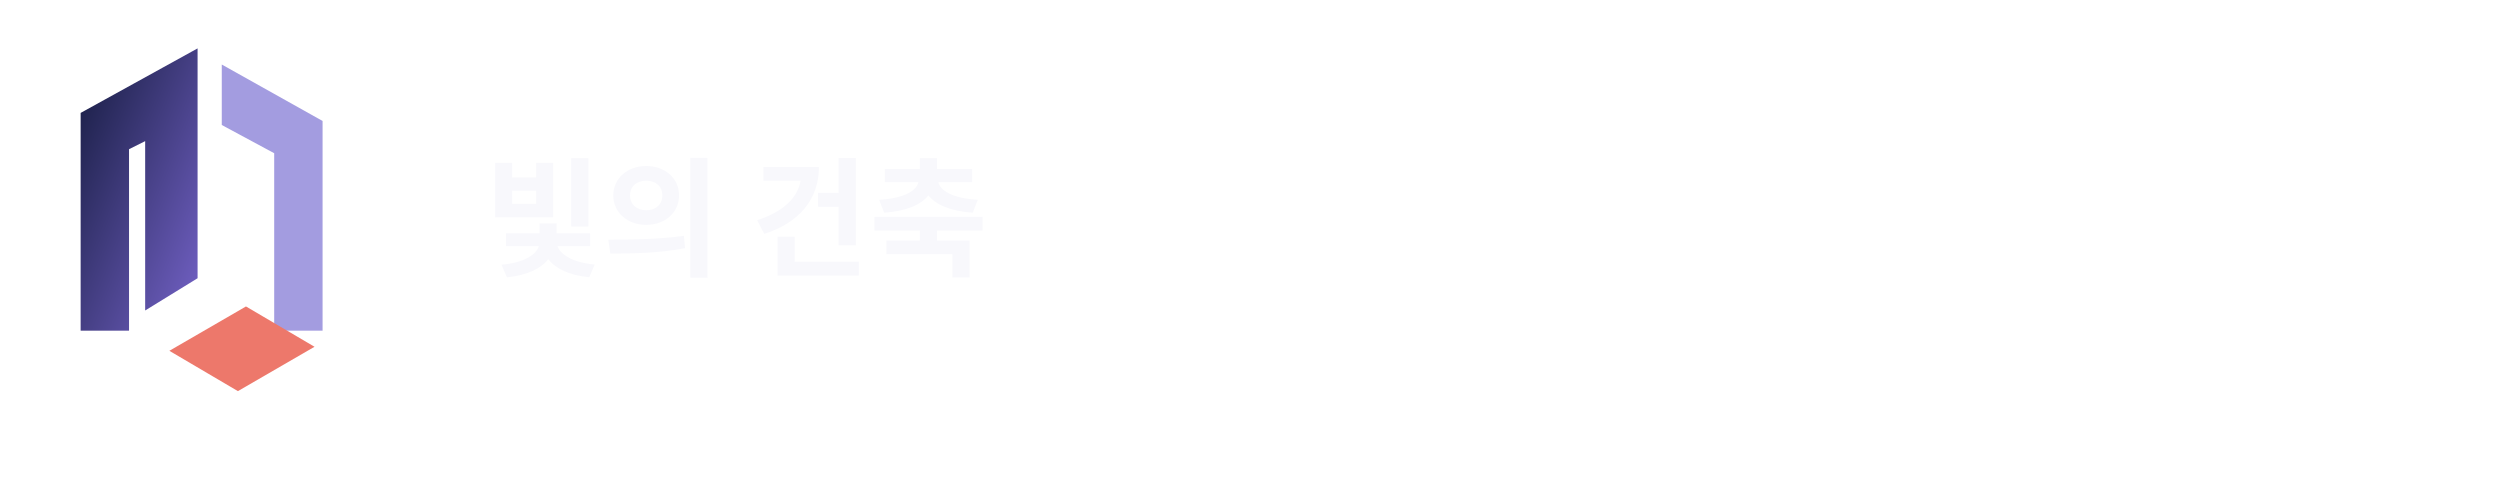
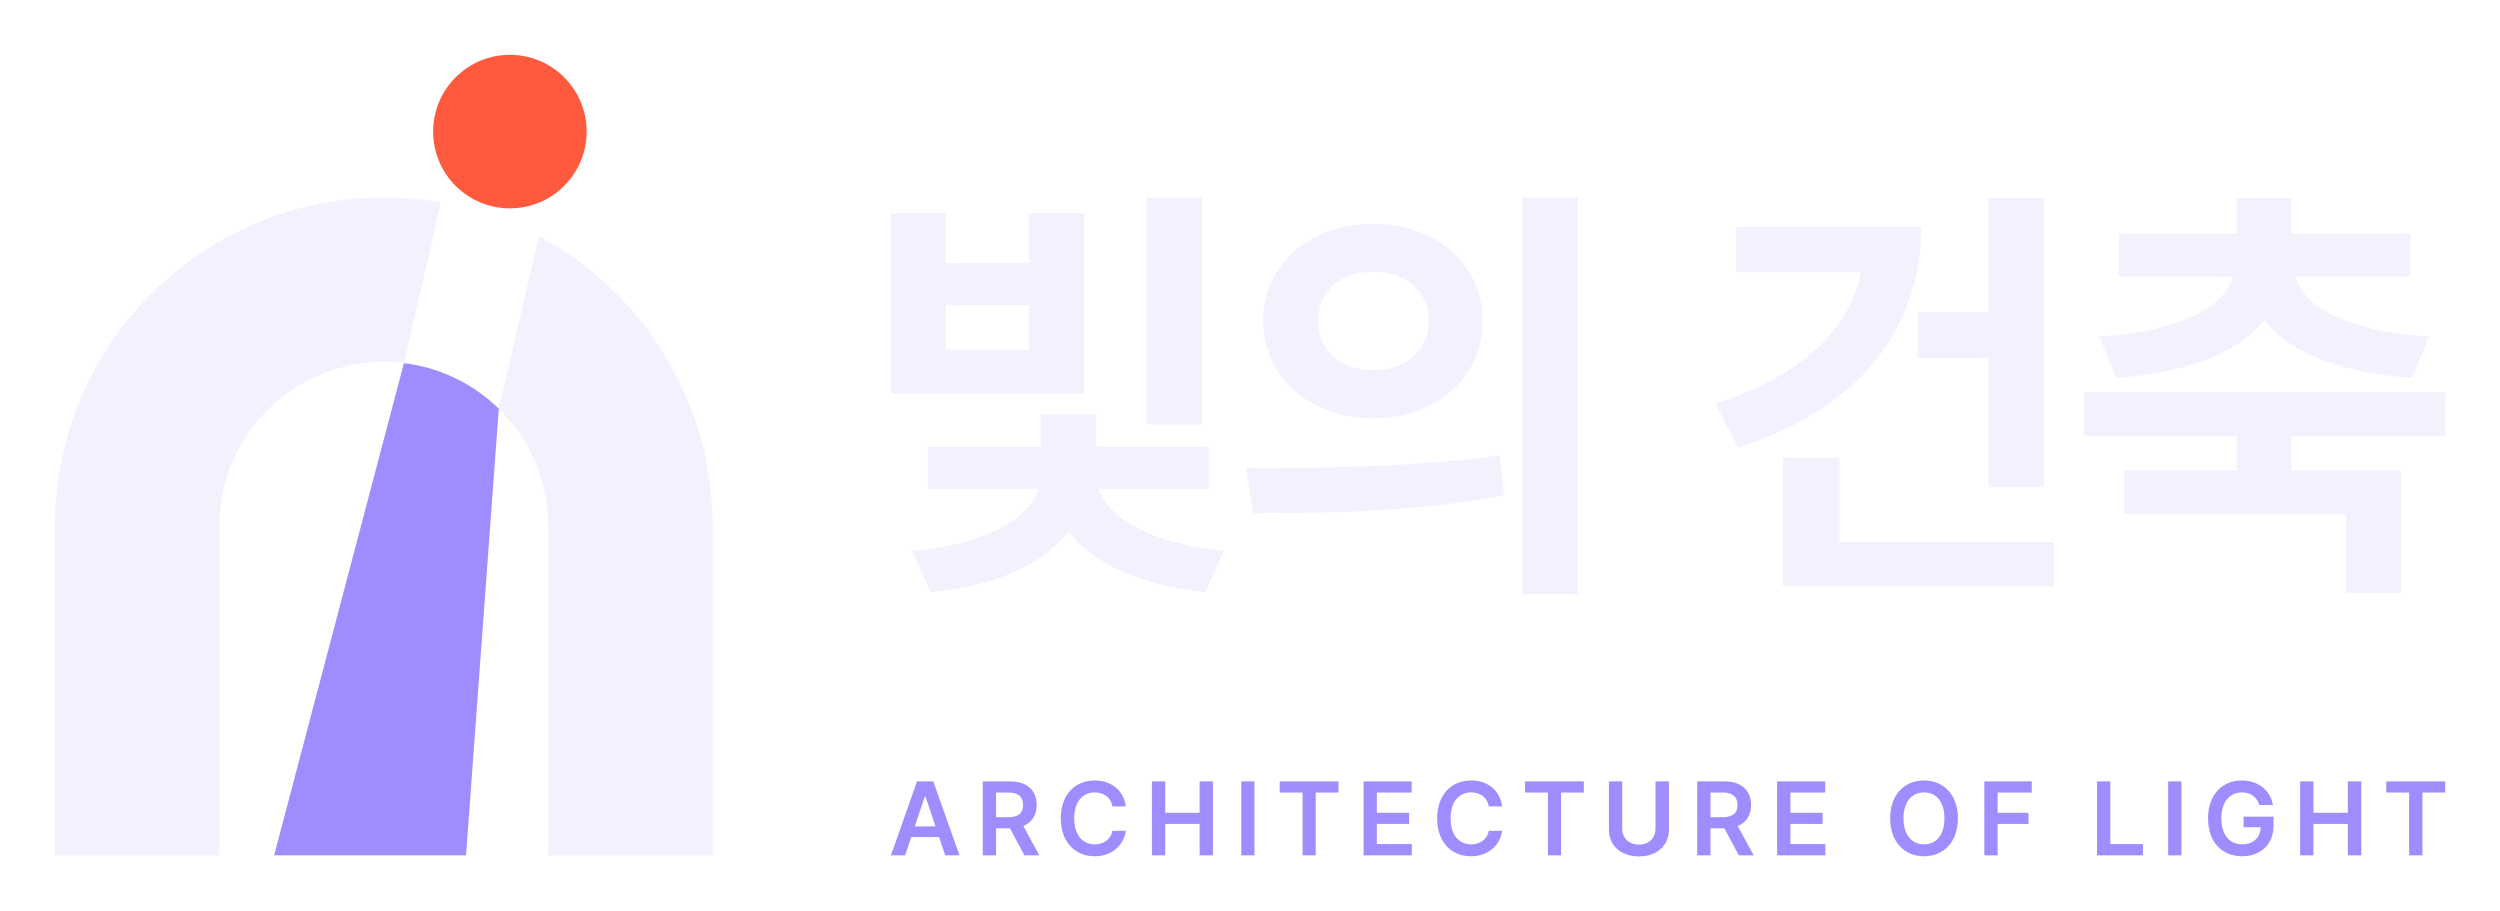
- <svg xmlns="http://www.w3.org/2000/svg" width="620" height="120" viewBox="0 0 620 120">
-   <svg width="100" height="108" viewBox="0 0 100 108">
-     <defs>
-       <linearGradient id="g" x2="1" y2="1">
-         <stop stop-color="#151B3F" />
-         <stop offset="1" stop-color="#7563C9" />
-       </linearGradient>
-     </defs>
-     <path d="M20 82V28L49 12v57L36 77V35l-4 2v45Z" fill="url(#g)" />
-     <path d="m55 16 25 14v52H68V38l-13-7Z" fill="#A39CE0" />
-     <path d="m42 87 19-11 17 10-19 11Z" fill="#ED786B" />
-   </svg>
-   <text x="120" y="66" text-anchor="start" font-family="Noto Sans KR,sans-serif" font-weight="600" font-size="32" fill="#F8F8FC">빛의 건축</text>
+ <svg xmlns="http://www.w3.org/2000/svg" viewBox="4 -2.4 182.39 66.4" role="img" aria-label="빛의 건축 Architecture of Light">
+   <path fill="#A08CFF" d="M33.47 24.09A12 12 0 0 1 40.39 27.42L38 60H24Z" />
+   <path fill="#F4F1FF" d="M8 60V36A24 24 0 0 1 36.18 12.37L33.47 24.09A12 12 0 0 0 20 36V60ZM43.31 14.83A24 24 0 0 1 56 36V60H44V36A12 12 0 0 0 40.39 27.42Z" />
+   <circle fill="#FF5A3D" cx="41.2" cy="7.2" r="5.6" />
+   <path fill="#F4F1FF" d="M91.69 12L87.66 12L87.66 28.57L91.69 28.57ZM92.2 30.19L83.98 30.19L83.98 27.84L79.92 27.84L79.92 30.19L71.7 30.19L71.7 33.26L79.76 33.26C79.19 35.23 76.16 37.34 70.52 37.8L71.89 40.79C76.76 40.36 80.2 38.68 81.95 36.38C83.71 38.63 87.11 40.34 91.95 40.79L93.31 37.77C87.76 37.3 84.73 35.17 84.17 33.26L92.2 33.26ZM73 13.14L69 13.14L69 26.31L83.09 26.31L83.09 13.14L79.06 13.14L79.06 16.79L73 16.79ZM73 23.11L73 19.87L79.06 19.87L79.06 23.11ZM104.18 13.94C99.61 13.9 96.15 16.89 96.15 21.01C96.15 25.17 99.61 28.12 104.18 28.12C108.75 28.12 112.18 25.17 112.18 21.01C112.18 16.89 108.75 13.9 104.18 13.94ZM104.18 17.43C106.5 17.43 108.21 18.76 108.24 21.01C108.21 23.3 106.46 24.6 104.18 24.6C101.89 24.6 100.15 23.3 100.18 21.01C100.15 18.76 101.89 17.43 104.18 17.43ZM119.1 12L115.06 12L115.06 40.95L119.1 40.95ZM94.94 31.74L95.42 35.04C100.47 35.04 107.32 34.98 113.73 33.74L113.41 30.82C107.23 31.68 100.08 31.77 94.94 31.74ZM153.11 12.03L149.08 12.03L149.08 20.38L143.91 20.38L143.91 23.71L149.08 23.71L149.08 33.14L153.11 33.14ZM144.16 14.16L130.64 14.16L130.64 17.46L139.75 17.46C138.99 21.73 135.13 25.17 129.15 27.04L130.8 30.25C139.24 27.62 144.16 21.9 144.16 14.16ZM153.84 37.14L138.2 37.14L138.2 31.01L134.07 31.01L134.07 40.37L153.84 40.37ZM182.39 26.22L156.05 26.22L156.05 29.42L167.19 29.42L167.19 31.93L158.97 31.93L158.97 35.14L175.15 35.14L175.15 40.85L179.18 40.85L179.18 31.93L171.18 31.93L171.18 29.42L182.39 29.42ZM171.18 12.03L167.19 12.03L167.19 14.63L158.58 14.63L158.58 17.78L166.87 17.78C166.38 19.86 163.44 21.73 157.16 22.16L158.39 25.17C163.68 24.81 167.36 23.28 169.19 20.95C170.99 23.28 174.68 24.81 179.98 25.17L181.21 22.16C174.9 21.73 171.96 19.86 171.5 17.78L179.85 17.78L179.85 14.63L171.18 14.63Z" />
+   <path fill="#A08CFF" d="M70.03 60L70.48 58.67L72.51 58.67L72.96 60L74 60L72.09 54.61L70.9 54.61L69 60ZM70.74 57.89L71.47 55.71L71.52 55.71L72.25 57.89ZM75.7 60L76.67 60L76.67 58.03L77.68 58.03L78.74 60L79.82 60L78.66 57.86C79.29 57.61 79.63 57.06 79.63 56.33C79.63 55.3 78.96 54.61 77.73 54.61L75.7 54.61ZM76.67 57.22L76.67 55.42L77.58 55.42C78.31 55.42 78.64 55.76 78.64 56.33C78.64 56.9 78.31 57.22 77.58 57.22ZM85.16 56.43L86.14 56.43C85.97 55.23 85.05 54.54 83.86 54.54C82.45 54.54 81.39 55.56 81.39 57.3C81.39 59.04 82.44 60.07 83.86 60.07C85.14 60.07 85.99 59.25 86.14 58.21L85.16 58.21C85.04 58.85 84.51 59.2 83.87 59.2C83 59.2 82.37 58.54 82.37 57.3C82.37 56.08 82.99 55.41 83.87 55.41C84.53 55.41 85.05 55.78 85.16 56.43ZM88.04 60L89.01 60L89.01 57.71L91.52 57.71L91.52 60L92.49 60L92.49 54.61L91.52 54.61L91.52 56.9L89.01 56.9L89.01 54.61L88.04 54.61ZM95.52 54.61L94.56 54.61L94.56 60L95.52 60ZM97.36 55.42L99.03 55.42L99.03 60L99.99 60L99.99 55.42L101.65 55.42L101.65 54.61L97.36 54.61ZM103.48 60L107 60L107 59.18L104.45 59.18L104.45 57.71L106.8 57.71L106.8 56.9L104.45 56.9L104.45 55.42L106.99 55.42L106.99 54.61L103.48 54.61ZM112.62 56.43L113.59 56.43C113.43 55.23 112.51 54.54 111.32 54.54C109.91 54.54 108.85 55.56 108.85 57.3C108.85 59.04 109.89 60.07 111.32 60.07C112.6 60.07 113.45 59.25 113.59 58.21L112.62 58.21C112.49 58.85 111.97 59.2 111.33 59.2C110.45 59.2 109.83 58.54 109.83 57.3C109.83 56.08 110.45 55.41 111.33 55.41C111.99 55.41 112.51 55.78 112.62 56.43ZM115.26 55.42L116.93 55.42L116.93 60L117.89 60L117.89 55.42L119.55 55.42L119.55 54.61L115.26 54.61ZM124.78 54.61L124.78 58.05C124.78 58.73 124.31 59.22 123.57 59.22C122.82 59.22 122.35 58.73 122.35 58.05L122.35 54.61L121.38 54.61L121.38 58.13C121.38 59.29 122.25 60.08 123.57 60.08C124.88 60.08 125.76 59.29 125.76 58.13L125.76 54.61ZM127.82 60L128.79 60L128.79 58.03L129.8 58.03L130.86 60L131.94 60L130.78 57.86C131.41 57.61 131.75 57.06 131.75 56.33C131.75 55.3 131.08 54.61 129.85 54.61L127.82 54.61ZM128.79 57.22L128.79 55.42L129.7 55.42C130.43 55.42 130.76 55.76 130.76 56.33C130.76 56.9 130.43 57.22 129.7 57.22ZM133.65 60L137.17 60L137.17 59.18L134.62 59.18L134.62 57.71L136.97 57.71L136.97 56.9L134.62 56.9L134.62 55.42L137.16 55.42L137.16 54.61L133.65 54.61ZM146.84 57.3C146.84 55.56 145.78 54.54 144.37 54.54C142.95 54.54 141.9 55.56 141.9 57.3C141.9 59.04 142.95 60.07 144.37 60.07C145.78 60.07 146.84 59.05 146.84 57.3ZM145.86 57.3C145.86 58.53 145.25 59.2 144.37 59.2C143.49 59.2 142.87 58.53 142.87 57.3C142.87 56.08 143.49 55.41 144.37 55.41C145.25 55.41 145.86 56.08 145.86 57.3ZM148.77 60L149.74 60L149.74 57.71L151.99 57.71L151.99 56.9L149.74 56.9L149.74 55.42L152.23 55.42L152.23 54.61L148.77 54.61ZM156.99 60L160.34 60L160.34 59.18L157.96 59.18L157.96 54.61L156.99 54.61ZM163.15 54.61L162.18 54.61L162.18 60L163.15 60ZM168.83 56.33L169.82 56.33C169.66 55.27 168.74 54.54 167.55 54.54C166.14 54.54 165.09 55.58 165.09 57.3C165.09 59.02 166.09 60.07 167.58 60.07C168.91 60.07 169.87 59.21 169.87 57.83L169.87 57.18L167.68 57.18L167.68 57.95L168.93 57.95C168.91 58.71 168.39 59.2 167.58 59.2C166.68 59.2 166.06 58.53 166.06 57.3C166.06 56.08 166.69 55.41 167.56 55.41C168.21 55.41 168.66 55.76 168.83 56.33ZM171.81 60L172.78 60L172.78 57.71L175.29 57.71L175.29 60L176.27 60L176.27 54.61L175.29 54.61L175.29 56.9L172.78 56.9L172.78 54.61L171.81 54.61ZM178.09 55.42L179.76 55.42L179.76 60L180.73 60L180.73 55.42L182.39 55.42L182.39 54.61L178.09 54.61Z" />
</svg>
